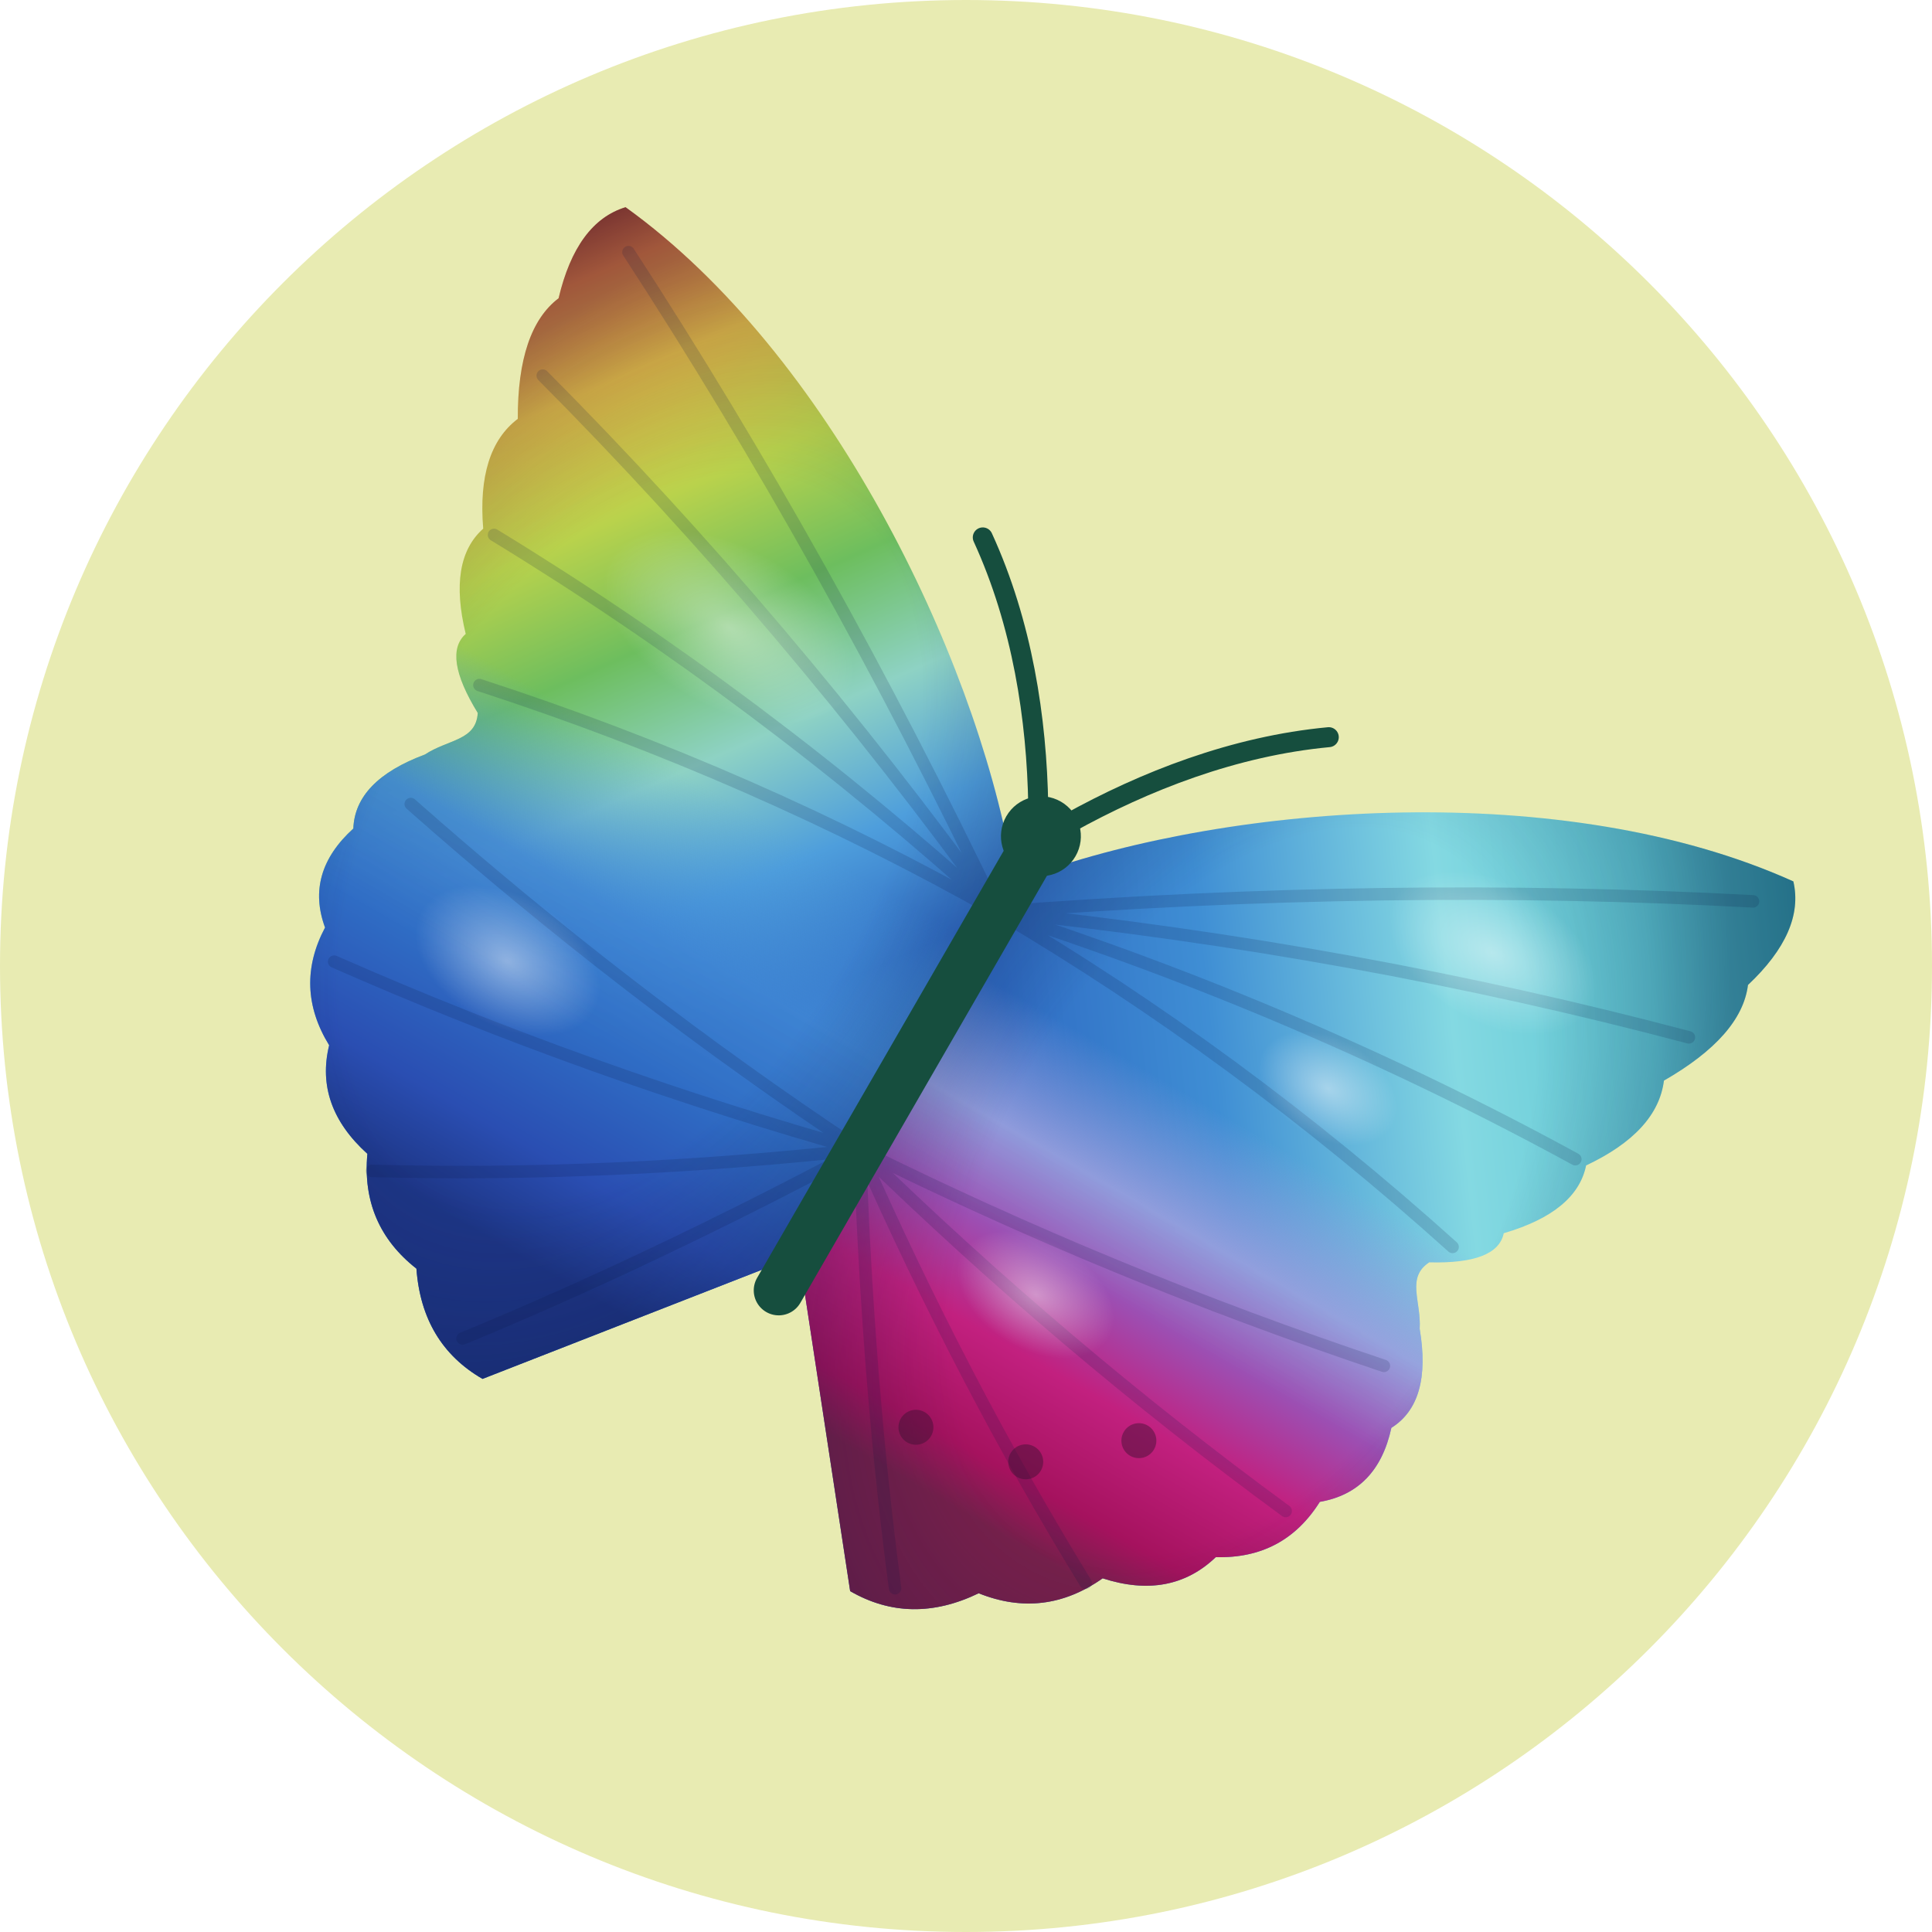
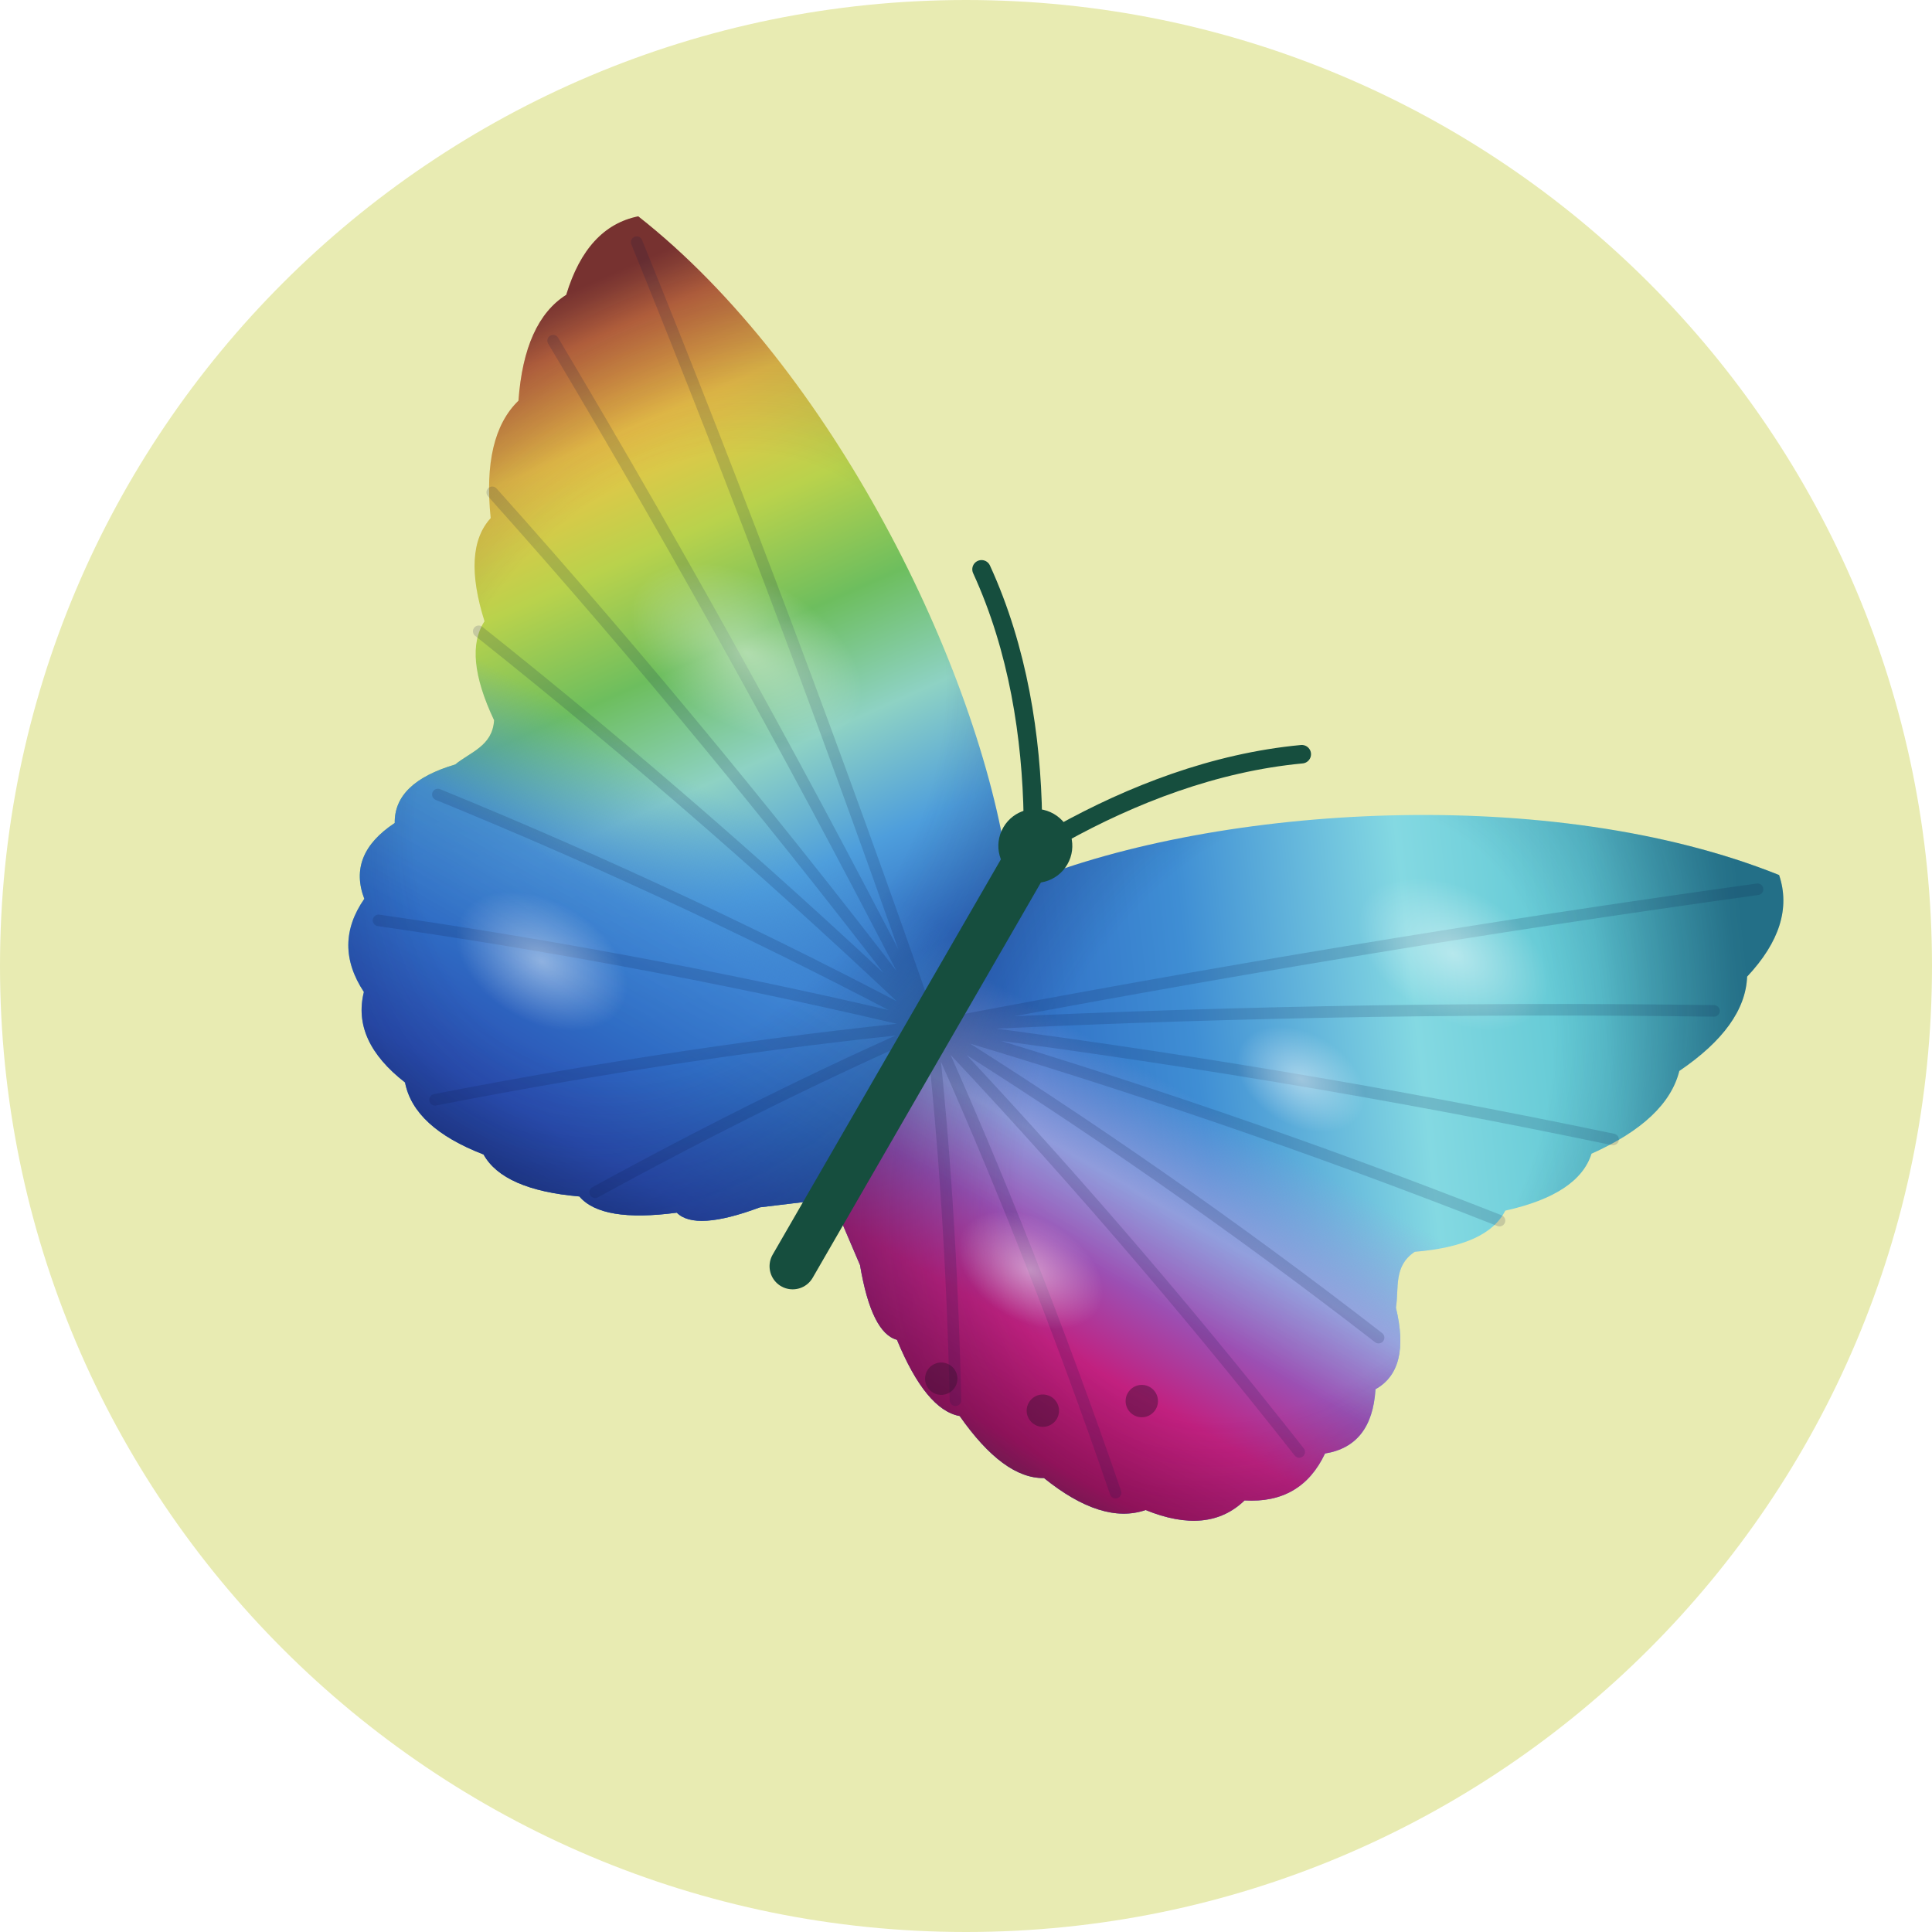
<svg xmlns="http://www.w3.org/2000/svg" viewBox="0 0 64 64">
  <defs>
    <linearGradient id="lw" gradientUnits="userSpaceOnUse" x1="5" y1="12" x2="31" y2="31">
      <stop offset="0" stop-color="#A63F2A" />
      <stop offset="0.07" stop-color="#E2743A" />
      <stop offset="0.2" stop-color="#F0C346" />
      <stop offset="0.36" stop-color="#B9D24C" />
      <stop offset="0.52" stop-color="#6DBE5E" />
      <stop offset="0.68" stop-color="#8ED2C4" />
      <stop offset="0.84" stop-color="#4E9EDC" />
      <stop offset="1" stop-color="#2F6CC4" />
    </linearGradient>
    <linearGradient id="lh" gradientUnits="userSpaceOnUse" x1="20" y1="31" x2="20" y2="51">
      <stop offset="0" stop-color="#4E9EDC" stop-opacity="0" />
      <stop offset="0.3" stop-color="#3F86D4" stop-opacity="0.9" />
      <stop offset="0.55" stop-color="#2F6CC4" />
      <stop offset="0.8" stop-color="#2A4EB2" />
      <stop offset="1" stop-color="#1D3585" />
    </linearGradient>
    <linearGradient id="rw" gradientUnits="userSpaceOnUse" x1="59" y1="12" x2="33" y2="31">
      <stop offset="0" stop-color="#2E97A6" />
      <stop offset="0.2" stop-color="#5CC6D2" />
      <stop offset="0.45" stop-color="#84D9E2" />
      <stop offset="0.75" stop-color="#3F8ED4" />
      <stop offset="1" stop-color="#2F6CC4" />
    </linearGradient>
    <linearGradient id="rh" gradientUnits="userSpaceOnUse" x1="44" y1="32" x2="44" y2="51">
      <stop offset="0" stop-color="#9AA0DE" stop-opacity="0" />
      <stop offset="0.25" stop-color="#9AA0DE" stop-opacity="0.9" />
      <stop offset="0.45" stop-color="#9C4FB3" />
      <stop offset="0.65" stop-color="#C2207F" />
      <stop offset="0.88" stop-color="#A5125E" />
      <stop offset="1" stop-color="#77204B" />
    </linearGradient>
    <radialGradient id="edge" cx="0.5" cy="0.5" r="0.6">
      <stop offset="0.6" stop-color="#0B1440" stop-opacity="0" />
      <stop offset="1" stop-color="#0B1440" stop-opacity="0.3" />
    </radialGradient>
    <radialGradient id="spot">
      <stop offset="0" stop-color="#fff" stop-opacity="0.45" />
      <stop offset="1" stop-color="#fff" stop-opacity="0" />
    </radialGradient>
-     <path id="ls" d="M31.5 27.5 C26 21 15 13.5 5 12.5 Q3.6 14 4.5 17 Q3.7 18.9 5.5 22 Q4.7 23.9 6.5 26.5 Q5.9 28.3 8 30.5 Q7.6 31.7 10 33 C10.5 34 9.5 34.5 9 35.5 Q7.1 37.8 8 39.5 Q7.2 42 9 43.5 Q9.1 46.2 11.5 47.5 Q12.2 49.9 15 50.5 Q16.2 53.1 19 53.5 Q20.7 56 23.5 56 L31.5 46 Z" />
-     <path id="rs" d="M32.5 27.5 C38 21 49 13.5 59 12.5 Q60.4 14 59.5 17 Q60.3 18.9 58.5 22 Q59.3 23.9 57.5 26.5 Q58.1 28.3 56 30.5 Q56.4 31.7 54 33 C53.5 34 54.5 34.5 55 35.5 Q56.9 37.8 56 39.5 Q56.8 42 55 43.5 Q54.9 46.2 52.5 47.5 Q51.8 49.9 49 50.5 Q47.8 53.1 45 53.5 Q43.3 56 40.5 56 L32.5 46 Z" />
+     <path id="ls" d="M31.5 27.5 C26 20.5 14 12.5 3.5 11 Q1.8 12.5 2.5 15.5 Q1.5 17.4 3 20.5 Q2.4 22.6 4.5 25.5 Q4.1 27.3 6.5 29.5 Q6.4 31.2 9 33 C9.5 34 8.8 34.7 8.5 35.5 Q6.6 37.5 7.5 39 Q6.4 41.2 8 42.5 Q7.8 44.9 10 46 Q10.6 48.1 13.5 48.5 Q14.8 50 18 49.5 Q19.5 50.4 22.5 49 Q23.9 49.5 26.5 47.5 Q27.6 47.8 29.5 45.5 L31.5 44 Z" />
+     <path id="rs" d="M32.5 27.5 C38 20.5 50 12.5 60.5 11 Q62.2 12.5 61.5 15.5 Q62.5 17.4 61 20.5 Q61.6 22.6 59.5 25.5 Q59.9 27.3 57.5 29.5 Q57.6 31.2 55 33 C54.5 34 55.2 34.7 55.5 35.5 Q57.4 37.5 56.5 39 Q57.6 41.2 56 42.5 Q56.2 44.9 54 46 Q53.4 48.1 50.5 48.5 Q49.2 50 46 49.5 Q44.5 50.4 41.5 49 Q40.1 49.5 37.5 47.5 Q36.4 47.8 34.5 45.5 L32.5 44 Z" />
  </defs>
  <circle cx="32" cy="32" r="32" fill="#E8EBB2" />
  <g transform="translate(32 32) scale(0.88) translate(-32 -32)">
-     <g transform="rotate(30 32 32) translate(32 32) scale(0.94) translate(-32 -32)">
+     <g transform="rotate(30 32 32) translate(32 32) scale(0.87) translate(-32 -32)">
      <use href="#ls" fill="url(#lw)" />
      <use href="#rs" fill="url(#rw)" />
      <use href="#ls" fill="url(#lh)" />
      <use href="#rs" fill="url(#rh)" />
      <use href="#ls" fill="url(#edge)" />
      <use href="#rs" fill="url(#edge)" />
-       <path d="M32 29.5 Q19 20.6 6 14 M32 29.5 Q18.8 23.6 5.5 20 M32 29.5 Q19.5 26.8 7 26.5 M32 29.5 Q20.8 29.6 9.5 32 M32 40.5 Q20.8 39.8 9.5 37.5 M32 40.5 Q21 43.3 10 44.5 M32 40.5 Q23.8 46.5 15.5 51 M32 40.5 Q27 48.5 22 55 M32 29.5 Q45 20.6 58 14 M32 29.5 Q45.2 23.6 58.5 20 M32 29.5 Q44.5 26.8 57 26.5 M32 29.5 Q43.2 29.6 54.5 32 M32 40.5 Q43.2 39.8 54.5 37.5 M32 40.5 Q43 43.3 54 44.5 M32 40.5 Q40.2 46.5 48.5 51 M32 40.5 Q37 48.5 42 55" fill="none" stroke="#0B1440" stroke-opacity="0.16" stroke-width="0.5" stroke-linecap="round" />
+       <path d="M32 35 Q18 22.9 4 12 M32 35 Q17.5 25.6 3 17.5 M32 35 Q18 29.1 4 24.5 M32 35 Q19.2 31.9 6.5 30 M32 35 Q20.2 35.4 8.5 37 M32 35 Q20.5 38.4 9 43 M32 35 Q23.5 41.1 15 48.5 M32 35 Q27.5 41.1 23 48.5 M32 35 Q46 22.9 60 12 M32 35 Q46.5 25.6 61 17.5 M32 35 Q46 29.1 60 24.5 M32 35 Q44.8 31.9 57.5 30 M32 35 Q43.8 35.4 55.5 37 M32 35 Q43.5 38.4 55 43 M32 35 Q40.5 41.1 49 48.5 M32 35 Q36.5 41.1 41 48.5" fill="none" stroke="#0B1440" stroke-opacity="0.16" stroke-width="0.5" stroke-linecap="round" />
      <g fill="url(#spot)">
        <ellipse cx="17" cy="25" rx="5.5" ry="3.2" />
        <ellipse cx="16" cy="41" rx="4" ry="2.6" />
        <ellipse cx="50" cy="21" rx="4.5" ry="2.8" />
        <ellipse cx="47" cy="29" rx="3" ry="2" />
        <ellipse cx="41" cy="42" rx="3.4" ry="2.2" />
      </g>
      <g fill="#3A1030" opacity="0.45">
-         <circle cx="39.5" cy="49" r="0.7" />
-         <circle cx="44" cy="48" r="0.7" />
-         <circle cx="47.5" cy="45" r="0.7" />
+         <circle cx="40" cy="48" r="0.7" />
+         <circle cx="44.5" cy="47" r="0.7" />
+         <circle cx="48" cy="44.5" r="0.7" />
      </g>
      <g stroke="#164E3E" stroke-linecap="round" fill="none">
        <path d="M31.3 25c-1.8-3-4.2-6-7.3-8.2M32.7 25c1.8-3 4.2-6 7.3-8.2" stroke-width="0.8" />
        <line x1="32" y1="27" x2="32" y2="47" stroke-width="2" />
      </g>
      <circle cx="32" cy="26" r="1.6" fill="#164E3E" />
    </g>
  </g>
</svg>
